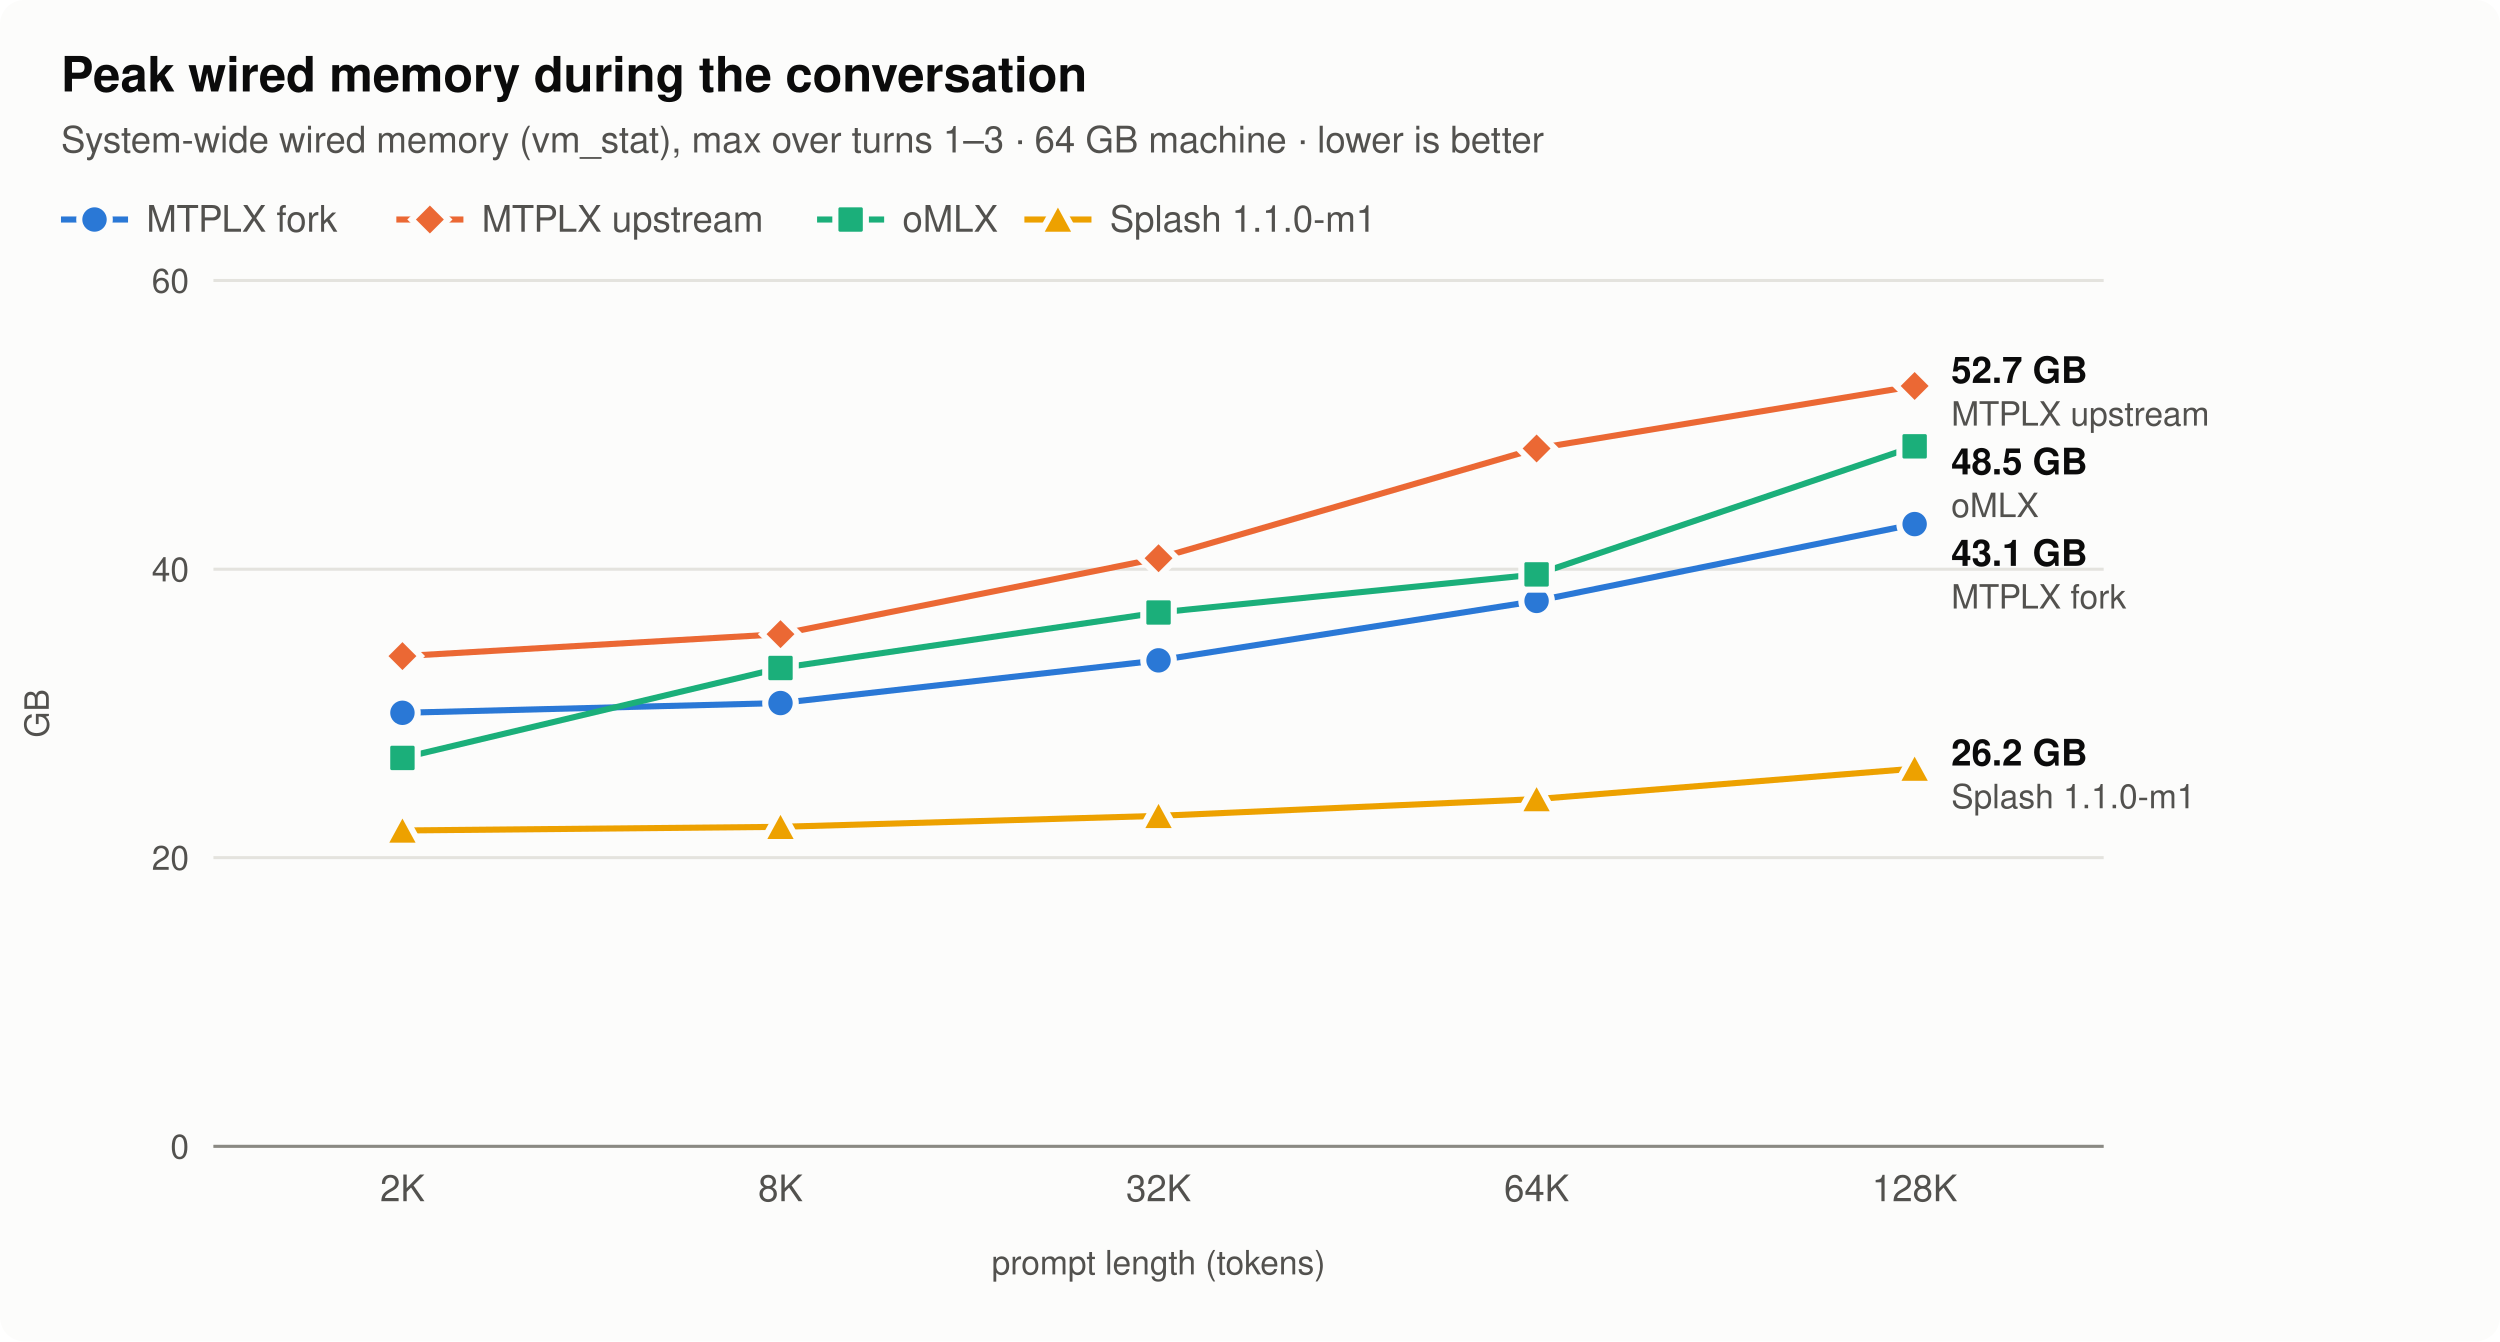
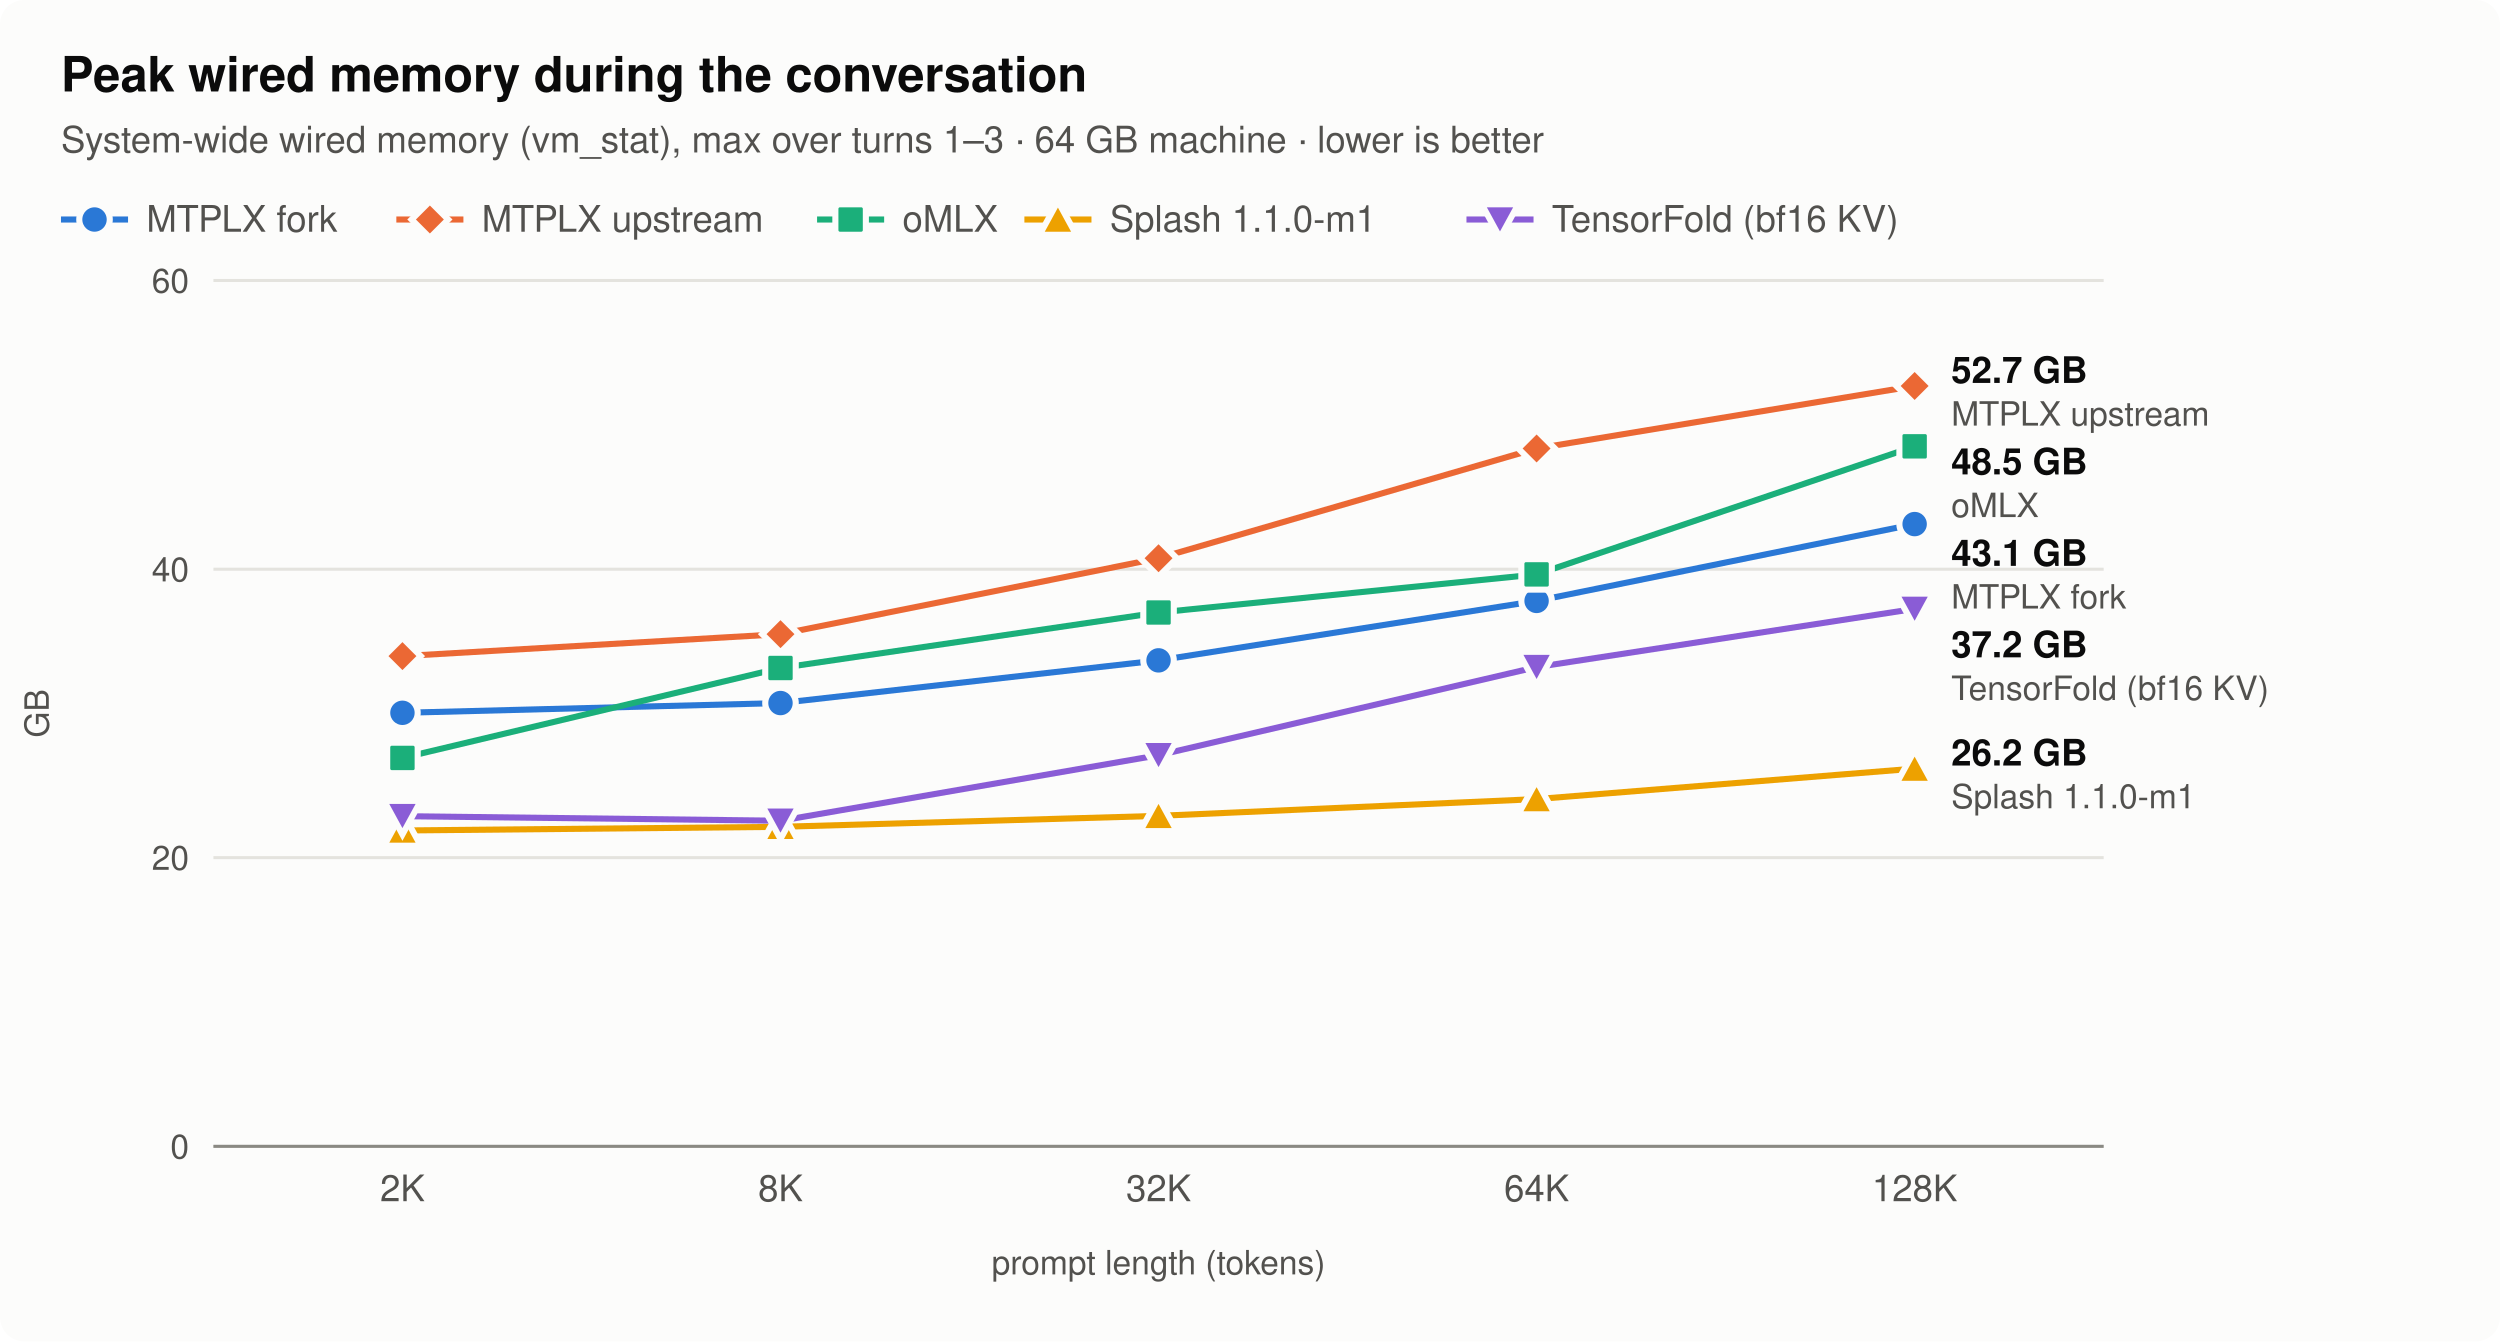
<svg xmlns="http://www.w3.org/2000/svg" viewBox="0 0 820 440" width="820" height="440" role="img" aria-label="Peak wired memory during the conversation" font-family="-apple-system,BlinkMacSystemFont,Segoe UI,Helvetica,Arial,sans-serif">
  <rect width="820" height="440" rx="8" fill="#fcfcfb" />
  <text x="20" y="30" fill="#0b0b0b" font-size="16" font-weight="600">Peak wired memory during the conversation</text>
  <text x="20" y="50" fill="#52514e" font-size="12">System-wide wired memory (vm_stat), max over turns 1–3 · 64 GB machine · lower is better</text>
  <line x1="20" x2="42" y1="72" y2="72" stroke="#2a78d6" stroke-width="2" />
  <circle cx="31" cy="72" r="5" fill="#2a78d6" stroke="#fcfcfb" stroke-width="2" />
  <text x="48" y="76" fill="#52514e" font-size="12">MTPLX fork</text>
  <line x1="130" x2="152" y1="72" y2="72" stroke="#eb6834" stroke-width="2" />
  <path d="M141 66L147 72L141 78L135 72Z" fill="#eb6834" stroke="#fcfcfb" stroke-width="2" />
  <text x="158" y="76" fill="#52514e" font-size="12">MTPLX upstream</text>
  <line x1="268" x2="290" y1="72" y2="72" stroke="#1baf7a" stroke-width="2" />
  <rect x="274" y="67" width="10" height="10" rx="1.5" fill="#1baf7a" stroke="#fcfcfb" stroke-width="2" />
  <text x="296" y="76" fill="#52514e" font-size="12">oMLX</text>
  <line x1="336" x2="358" y1="72" y2="72" stroke="#eda100" stroke-width="2" />
  <path d="M347 66L353 77L341 77Z" fill="#eda100" stroke="#fcfcfb" stroke-width="2" />
  <text x="364" y="76" fill="#52514e" font-size="12">Splash 1.1.0-m1</text>
+   <line x1="481" x2="503" y1="72" y2="72" stroke="#8a5cd6" stroke-width="2" />
+   <path d="M492 78L498 67L486 67Z" fill="#8a5cd6" stroke="#fcfcfb" stroke-width="2" />
+   <text x="509" y="76" fill="#52514e" font-size="12">TensorFold (bf16 KV)</text>
  <line x1="70" x2="690" y1="376.0" y2="376.0" stroke="#e4e3de" />
  <text x="62" y="380.0" fill="#52514e" font-size="11" text-anchor="end">0</text>
  <line x1="70" x2="690" y1="281.3" y2="281.3" stroke="#e4e3de" />
  <text x="62" y="285.3" fill="#52514e" font-size="11" text-anchor="end">20</text>
  <line x1="70" x2="690" y1="186.7" y2="186.7" stroke="#e4e3de" />
  <text x="62" y="190.7" fill="#52514e" font-size="11" text-anchor="end">40</text>
  <line x1="70" x2="690" y1="92.0" y2="92.0" stroke="#e4e3de" />
  <text x="62" y="96.0" fill="#52514e" font-size="11" text-anchor="end">60</text>
  <line x1="70" x2="690" y1="376" y2="376" stroke="#8a8983" />
  <text x="132.0" y="394" fill="#52514e" font-size="12" text-anchor="middle">2K</text>
  <text x="256.0" y="394" fill="#52514e" font-size="12" text-anchor="middle">8K</text>
  <text x="380.0" y="394" fill="#52514e" font-size="12" text-anchor="middle">32K</text>
  <text x="504.0" y="394" fill="#52514e" font-size="12" text-anchor="middle">64K</text>
  <text x="628.0" y="394" fill="#52514e" font-size="12" text-anchor="middle">128K</text>
  <text x="380.0" y="418" fill="#52514e" font-size="11" text-anchor="middle">prompt length (tokens)</text>
  <text x="16" y="234.0" fill="#52514e" font-size="11" text-anchor="middle" transform="rotate(-90 16 234.0)">GB</text>
  <polyline points="132.0,233.8 256.0,230.6 380.0,216.6 504.0,197.1 628.0,171.9" fill="none" stroke="#2a78d6" stroke-width="2" stroke-linejoin="round" />
  <circle cx="132.0" cy="233.8" r="5" fill="#2a78d6" stroke="#fcfcfb" stroke-width="2" />
  <circle cx="256.0" cy="230.6" r="5" fill="#2a78d6" stroke="#fcfcfb" stroke-width="2" />
  <circle cx="380.0" cy="216.6" r="5" fill="#2a78d6" stroke="#fcfcfb" stroke-width="2" />
  <circle cx="504.0" cy="197.1" r="5" fill="#2a78d6" stroke="#fcfcfb" stroke-width="2" />
  <circle cx="628.0" cy="171.9" r="5" fill="#2a78d6" stroke="#fcfcfb" stroke-width="2" />
  <polyline points="132.0,215.2 256.0,208.0 380.0,183.1 504.0,147.1 628.0,126.6" fill="none" stroke="#eb6834" stroke-width="2" stroke-linejoin="round" />
  <path d="M132.0 209.2L138.0 215.2L132.0 221.2L126.0 215.2Z" fill="#eb6834" stroke="#fcfcfb" stroke-width="2" />
  <path d="M256.0 202.0L262.0 208.0L256.0 214.0L250.0 208.0Z" fill="#eb6834" stroke="#fcfcfb" stroke-width="2" />
  <path d="M380.0 177.1L386.0 183.1L380.0 189.1L374.0 183.1Z" fill="#eb6834" stroke="#fcfcfb" stroke-width="2" />
  <path d="M504.0 141.1L510.0 147.1L504.0 153.1L498.0 147.1Z" fill="#eb6834" stroke="#fcfcfb" stroke-width="2" />
  <path d="M628.0 120.6L634.0 126.6L628.0 132.6L622.0 126.6Z" fill="#eb6834" stroke="#fcfcfb" stroke-width="2" />
  <polyline points="132.0,248.6 256.0,219.1 380.0,200.9 504.0,188.4 628.0,146.4" fill="none" stroke="#1baf7a" stroke-width="2" stroke-linejoin="round" />
  <rect x="127.0" y="243.6" width="10" height="10" rx="1.5" fill="#1baf7a" stroke="#fcfcfb" stroke-width="2" />
  <rect x="251.0" y="214.1" width="10" height="10" rx="1.5" fill="#1baf7a" stroke="#fcfcfb" stroke-width="2" />
  <rect x="375.0" y="195.9" width="10" height="10" rx="1.5" fill="#1baf7a" stroke="#fcfcfb" stroke-width="2" />
  <rect x="499.0" y="183.4" width="10" height="10" rx="1.5" fill="#1baf7a" stroke="#fcfcfb" stroke-width="2" />
  <rect x="623.0" y="141.4" width="10" height="10" rx="1.5" fill="#1baf7a" stroke="#fcfcfb" stroke-width="2" />
  <polyline points="132.0,272.4 256.0,271.2 380.0,267.6 504.0,262.1 628.0,252.1" fill="none" stroke="#eda100" stroke-width="2" stroke-linejoin="round" />
  <path d="M132.0 266.4L138.0 277.4L126.0 277.4Z" fill="#eda100" stroke="#fcfcfb" stroke-width="2" />
  <path d="M256.0 265.2L262.0 276.2L250.0 276.2Z" fill="#eda100" stroke="#fcfcfb" stroke-width="2" />
  <path d="M380.0 261.6L386.0 272.6L374.0 272.6Z" fill="#eda100" stroke="#fcfcfb" stroke-width="2" />
  <path d="M504.0 256.1L510.0 267.1L498.0 267.1Z" fill="#eda100" stroke="#fcfcfb" stroke-width="2" />
  <path d="M628.0 246.1L634.0 257.1L622.0 257.1Z" fill="#eda100" stroke="#fcfcfb" stroke-width="2" />
+   <polyline points="132.0,267.7 256.0,269.2 380.0,247.7 504.0,218.8 628.0,199.7" fill="none" stroke="#8a5cd6" stroke-width="2" stroke-linejoin="round" />
+   <path d="M132.0 273.7L138.0 262.7L126.0 262.7Z" fill="#8a5cd6" stroke="#fcfcfb" stroke-width="2" />
+   <path d="M256.0 275.2L262.0 264.2L250.0 264.2Z" fill="#8a5cd6" stroke="#fcfcfb" stroke-width="2" />
+   <path d="M380.0 253.7L386.0 242.7L374.0 242.7Z" fill="#8a5cd6" stroke="#fcfcfb" stroke-width="2" />
+   <path d="M504.0 224.8L510.0 213.8L498.0 213.8Z" fill="#8a5cd6" stroke="#fcfcfb" stroke-width="2" />
+   <path d="M628.0 205.7L634.0 194.7L622.0 194.7Z" fill="#8a5cd6" stroke="#fcfcfb" stroke-width="2" />
  <text x="640.0" y="125.6" fill="#0b0b0b" font-size="12" font-weight="600">52.7 GB</text>
  <text x="640.0" y="139.6" fill="#52514e" font-size="11">MTPLX upstream</text>
  <text x="640.0" y="155.6" fill="#0b0b0b" font-size="12" font-weight="600">48.5 GB</text>
  <text x="640.0" y="169.6" fill="#52514e" font-size="11">oMLX</text>
  <text x="640.0" y="185.6" fill="#0b0b0b" font-size="12" font-weight="600">43.1 GB</text>
  <text x="640.0" y="199.6" fill="#52514e" font-size="11">MTPLX fork</text>
+   <text x="640.0" y="215.6" fill="#0b0b0b" font-size="12" font-weight="600">37.2 GB</text>
+   <text x="640.0" y="229.6" fill="#52514e" font-size="11">TensorFold (bf16 KV)</text>
  <text x="640.0" y="251.1" fill="#0b0b0b" font-size="12" font-weight="600">26.2 GB</text>
  <text x="640.0" y="265.1" fill="#52514e" font-size="11">Splash 1.1.0-m1</text>
</svg>
